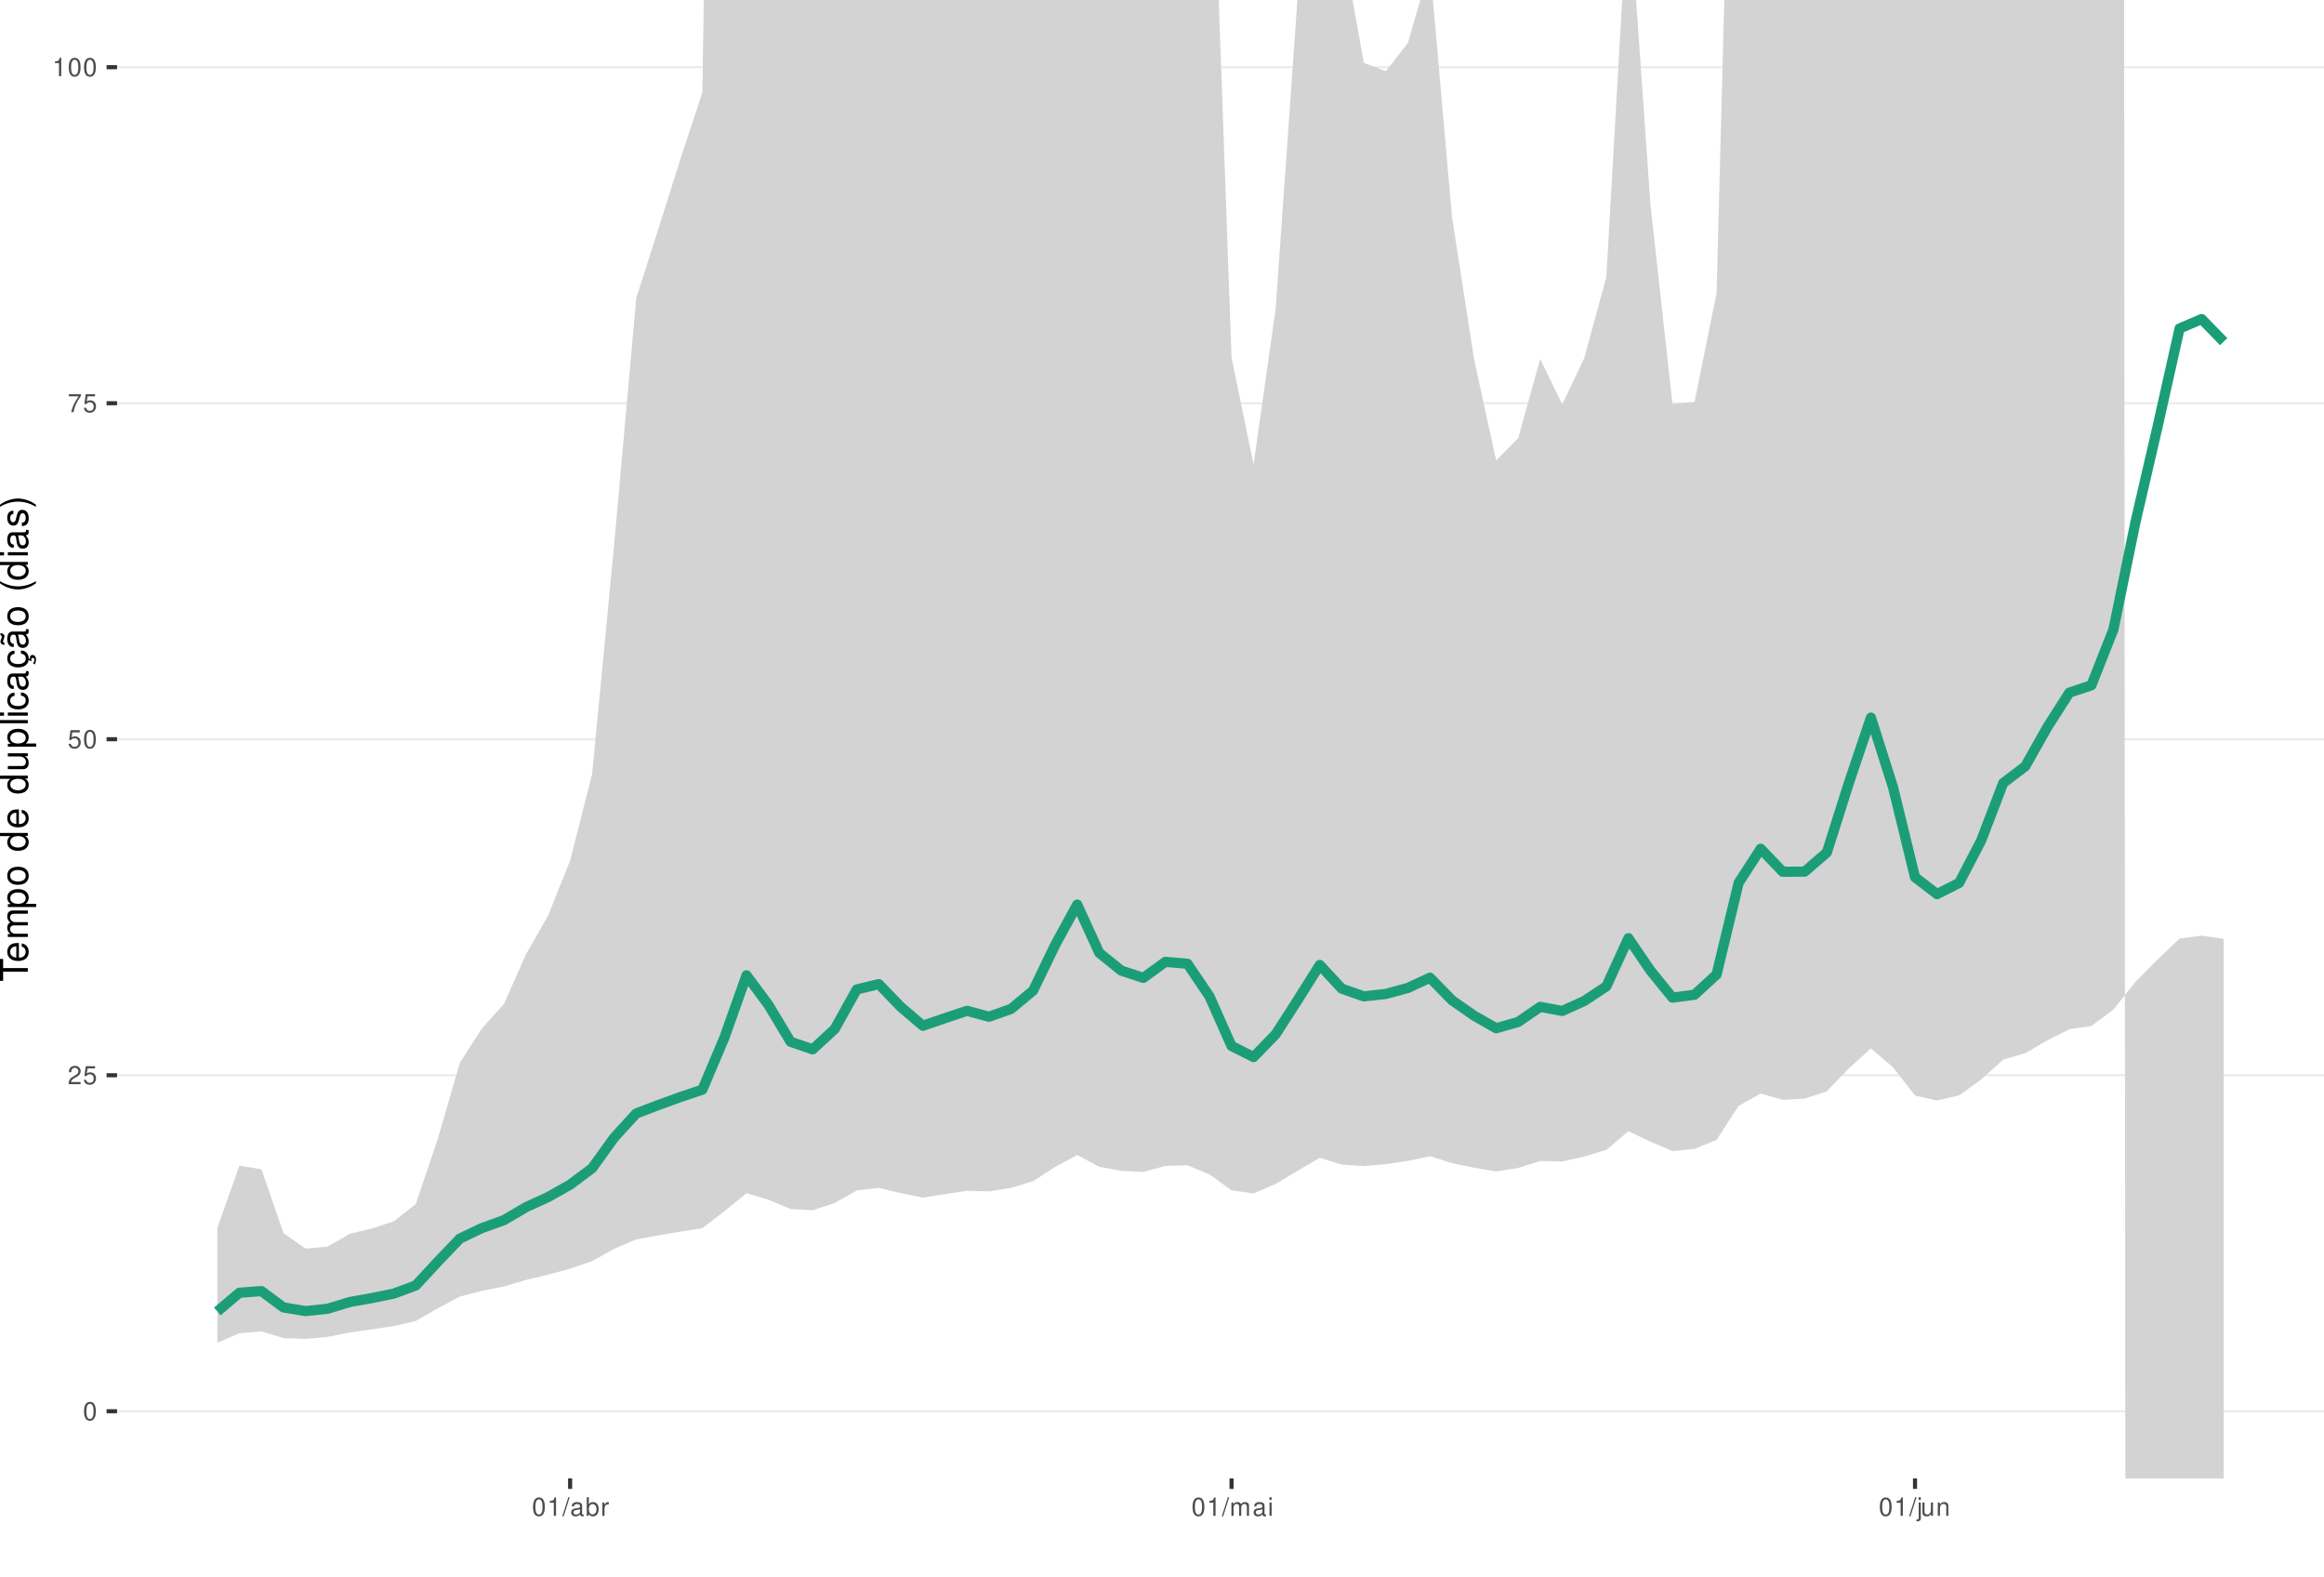
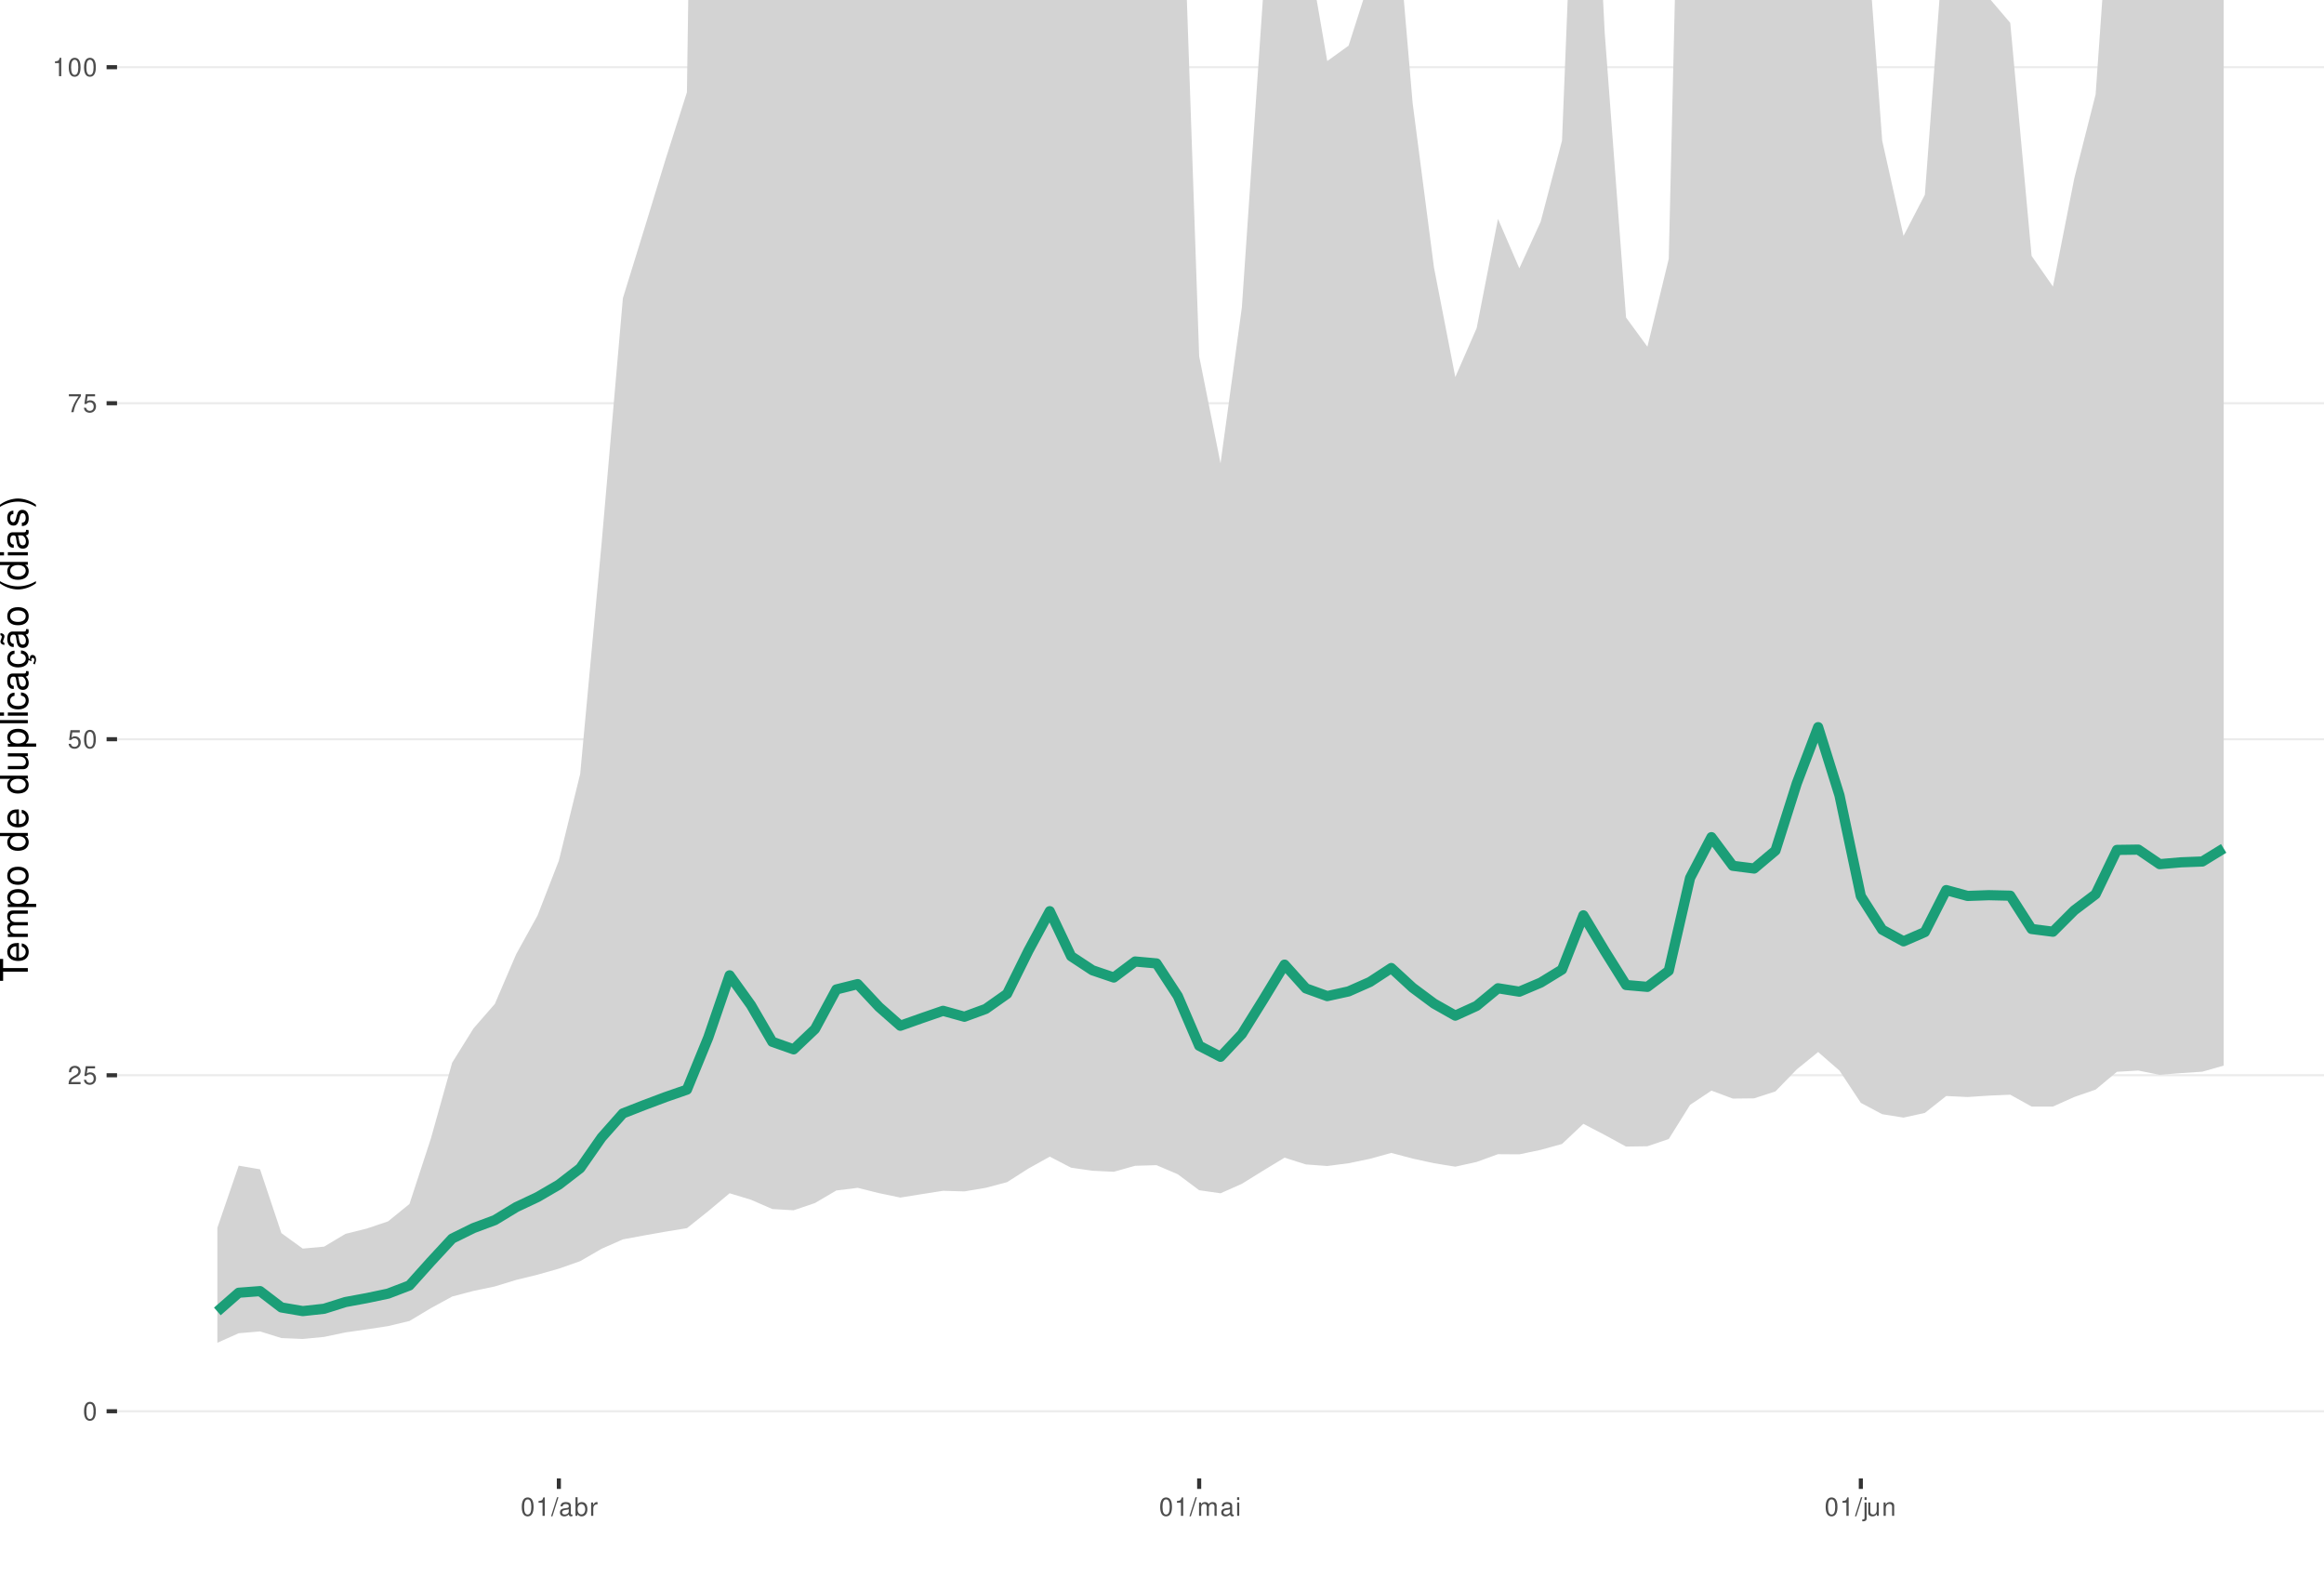
<svg xmlns="http://www.w3.org/2000/svg" xmlns:xlink="http://www.w3.org/1999/xlink" width="609pt" height="413pt" viewBox="0 0 609 413" version="1.1">
  <defs>
    <g>
      <symbol overflow="visible" id="glyph0-0">
        <path style="stroke:none;" d="" />
      </symbol>
      <symbol overflow="visible" id="glyph0-1">
        <path style="stroke:none;" d="M 1.828 -4.812 C 1.391 -4.812 0.984 -4.609 0.75 -4.281 C 0.438 -3.859 0.281 -3.219 0.281 -2.328 C 0.281 -0.703 0.812 0.156 1.828 0.156 C 2.828 0.156 3.375 -0.703 3.375 -2.297 C 3.375 -3.219 3.234 -3.844 2.922 -4.281 C 2.672 -4.625 2.281 -4.812 1.828 -4.812 Z M 1.828 -4.297 C 2.469 -4.297 2.781 -3.641 2.781 -2.344 C 2.781 -0.969 2.469 -0.328 1.812 -0.328 C 1.203 -0.328 0.891 -1 0.891 -2.328 C 0.891 -3.641 1.203 -4.297 1.828 -4.297 Z M 1.828 -4.297 " />
      </symbol>
      <symbol overflow="visible" id="glyph0-2">
        <path style="stroke:none;" d="M 3.375 -0.578 L 0.891 -0.578 C 0.938 -0.984 1.156 -1.234 1.734 -1.578 L 2.406 -1.953 C 3.062 -2.328 3.406 -2.812 3.406 -3.406 C 3.406 -3.812 3.234 -4.188 2.969 -4.438 C 2.688 -4.688 2.344 -4.812 1.891 -4.812 C 1.297 -4.812 0.844 -4.594 0.578 -4.188 C 0.422 -3.938 0.344 -3.641 0.328 -3.141 L 0.922 -3.141 C 0.938 -3.469 0.984 -3.672 1.062 -3.828 C 1.219 -4.125 1.516 -4.297 1.875 -4.297 C 2.406 -4.297 2.797 -3.906 2.797 -3.391 C 2.797 -3.016 2.578 -2.672 2.156 -2.438 L 1.547 -2.078 C 0.562 -1.516 0.281 -1.062 0.219 0 L 3.375 0 Z M 3.375 -0.578 " />
      </symbol>
      <symbol overflow="visible" id="glyph0-3">
        <path style="stroke:none;" d="M 3.172 -4.719 L 0.734 -4.719 L 0.375 -2.156 L 0.922 -2.156 C 1.188 -2.469 1.422 -2.594 1.797 -2.594 C 2.422 -2.594 2.812 -2.156 2.812 -1.453 C 2.812 -0.781 2.422 -0.359 1.781 -0.359 C 1.266 -0.359 0.953 -0.625 0.812 -1.156 L 0.234 -1.156 C 0.312 -0.766 0.375 -0.578 0.516 -0.406 C 0.781 -0.047 1.266 0.156 1.797 0.156 C 2.75 0.156 3.422 -0.547 3.422 -1.531 C 3.422 -2.469 2.797 -3.109 1.891 -3.109 C 1.562 -3.109 1.297 -3.016 1.016 -2.828 L 1.203 -4.141 L 3.172 -4.141 Z M 3.172 -4.719 " />
      </symbol>
      <symbol overflow="visible" id="glyph0-4">
        <path style="stroke:none;" d="M 3.469 -4.719 L 0.312 -4.719 L 0.312 -4.141 L 2.859 -4.141 C 1.734 -2.531 1.266 -1.547 0.922 0 L 1.547 0 C 1.797 -1.516 2.391 -2.812 3.469 -4.234 Z M 3.469 -4.719 " />
      </symbol>
      <symbol overflow="visible" id="glyph0-5">
        <path style="stroke:none;" d="M 1.719 -3.422 L 1.719 0 L 2.312 0 L 2.312 -4.812 L 1.922 -4.812 C 1.719 -4.078 1.578 -3.969 0.672 -3.859 L 0.672 -3.422 Z M 1.719 -3.422 " />
      </symbol>
      <symbol overflow="visible" id="glyph0-6">
        <path style="stroke:none;" d="M 1.531 -4.859 L -0.047 0.141 L 0.312 0.141 L 1.891 -4.859 Z M 1.531 -4.859 " />
      </symbol>
      <symbol overflow="visible" id="glyph0-7">
        <path style="stroke:none;" d="M 3.562 -0.328 C 3.5 -0.312 3.469 -0.312 3.438 -0.312 C 3.25 -0.312 3.141 -0.406 3.141 -0.578 L 3.141 -2.641 C 3.141 -3.25 2.688 -3.594 1.828 -3.594 C 1.312 -3.594 0.906 -3.438 0.672 -3.188 C 0.516 -3 0.453 -2.797 0.438 -2.453 L 0.984 -2.453 C 1.031 -2.875 1.297 -3.078 1.812 -3.078 C 2.312 -3.078 2.594 -2.891 2.594 -2.562 L 2.594 -2.406 C 2.578 -2.172 2.469 -2.078 2.016 -2.031 C 1.219 -1.922 1.109 -1.891 0.891 -1.812 C 0.484 -1.641 0.281 -1.328 0.281 -0.875 C 0.281 -0.25 0.719 0.156 1.422 0.156 C 1.859 0.156 2.219 0 2.609 -0.359 C 2.656 0 2.828 0.156 3.188 0.156 C 3.297 0.156 3.375 0.141 3.562 0.094 Z M 2.594 -1.094 C 2.594 -0.906 2.531 -0.797 2.375 -0.641 C 2.141 -0.438 1.875 -0.328 1.547 -0.328 C 1.109 -0.328 0.859 -0.547 0.859 -0.891 C 0.859 -1.266 1.094 -1.438 1.703 -1.531 C 2.297 -1.609 2.406 -1.641 2.594 -1.719 Z M 2.594 -1.094 " />
      </symbol>
      <symbol overflow="visible" id="glyph0-8">
        <path style="stroke:none;" d="M 0.359 -4.859 L 0.359 0 L 0.859 0 L 0.859 -0.453 C 1.125 -0.047 1.484 0.156 1.969 0.156 C 2.875 0.156 3.484 -0.594 3.484 -1.75 C 3.484 -2.891 2.922 -3.594 1.984 -3.594 C 1.516 -3.594 1.172 -3.406 0.906 -3.016 L 0.906 -4.859 Z M 1.891 -3.062 C 2.5 -3.062 2.906 -2.531 2.906 -1.703 C 2.906 -0.906 2.484 -0.359 1.891 -0.359 C 1.297 -0.359 0.906 -0.906 0.906 -1.719 C 0.906 -2.531 1.297 -3.062 1.891 -3.062 Z M 1.891 -3.062 " />
      </symbol>
      <symbol overflow="visible" id="glyph0-9">
        <path style="stroke:none;" d="M 0.453 -3.484 L 0.453 0 L 1.016 0 L 1.016 -1.812 C 1.031 -2.656 1.375 -3.016 2.141 -3 L 2.141 -3.562 C 2.047 -3.578 1.984 -3.594 1.922 -3.594 C 1.562 -3.594 1.297 -3.375 0.969 -2.859 L 0.969 -3.484 Z M 0.453 -3.484 " />
      </symbol>
      <symbol overflow="visible" id="glyph0-10">
        <path style="stroke:none;" d="M 0.469 -3.484 L 0.469 0 L 1.031 0 L 1.031 -2.188 C 1.031 -2.703 1.391 -3.109 1.844 -3.109 C 2.25 -3.109 2.484 -2.844 2.484 -2.406 L 2.484 0 L 3.047 0 L 3.047 -2.188 C 3.047 -2.703 3.422 -3.109 3.875 -3.109 C 4.266 -3.109 4.516 -2.844 4.516 -2.406 L 4.516 0 L 5.078 0 L 5.078 -2.609 C 5.078 -3.234 4.719 -3.594 4.062 -3.594 C 3.594 -3.594 3.312 -3.453 2.984 -3.062 C 2.781 -3.422 2.5 -3.594 2.047 -3.594 C 1.578 -3.594 1.266 -3.422 0.984 -3 L 0.984 -3.484 Z M 0.469 -3.484 " />
      </symbol>
      <symbol overflow="visible" id="glyph0-11">
        <path style="stroke:none;" d="M 1 -3.484 L 0.453 -3.484 L 0.453 0 L 1 0 Z M 1 -4.859 L 0.438 -4.859 L 0.438 -4.156 L 1 -4.156 Z M 1 -4.859 " />
      </symbol>
      <symbol overflow="visible" id="glyph0-12">
        <path style="stroke:none;" d="M 0.469 -3.484 L 0.469 0.5 C 0.469 0.859 0.359 0.969 0.016 0.969 C -0.031 0.969 -0.047 0.969 -0.125 0.953 L -0.125 1.438 C -0.047 1.438 -0.016 1.453 0.062 1.453 C 0.688 1.453 1.016 1.203 1.016 0.719 L 1.016 -3.484 Z M 1.016 -4.859 L 0.469 -4.859 L 0.469 -4.156 L 1.016 -4.156 Z M 1.016 -4.859 " />
      </symbol>
      <symbol overflow="visible" id="glyph0-13">
        <path style="stroke:none;" d="M 3.203 0 L 3.203 -3.484 L 2.656 -3.484 L 2.656 -1.516 C 2.656 -0.797 2.281 -0.328 1.703 -0.328 C 1.266 -0.328 0.984 -0.594 0.984 -1.016 L 0.984 -3.484 L 0.438 -3.484 L 0.438 -0.797 C 0.438 -0.219 0.859 0.156 1.547 0.156 C 2.062 0.156 2.391 -0.031 2.703 -0.484 L 2.703 0 Z M 3.203 0 " />
      </symbol>
      <symbol overflow="visible" id="glyph0-14">
        <path style="stroke:none;" d="M 0.469 -3.484 L 0.469 0 L 1.031 0 L 1.031 -1.922 C 1.031 -2.641 1.391 -3.109 1.969 -3.109 C 2.406 -3.109 2.688 -2.828 2.688 -2.422 L 2.688 0 L 3.234 0 L 3.234 -2.641 C 3.234 -3.219 2.812 -3.594 2.141 -3.594 C 1.625 -3.594 1.281 -3.391 0.984 -2.906 L 0.984 -3.484 Z M 0.469 -3.484 " />
      </symbol>
      <symbol overflow="visible" id="glyph1-0">
        <path style="stroke:none;" d="" />
      </symbol>
      <symbol overflow="visible" id="glyph1-1">
        <path style="stroke:none;" d="M -6.469 -3.547 L -6.469 -5.938 L -7.297 -5.938 L -7.297 -0.203 L -6.469 -0.203 L -6.469 -2.609 L 0 -2.609 L 0 -3.547 Z M -6.469 -3.547 " />
      </symbol>
      <symbol overflow="visible" id="glyph1-2">
        <path style="stroke:none;" d="M -2.344 -5.125 C -3.141 -5.125 -3.625 -5.062 -4.016 -4.922 C -4.875 -4.578 -5.391 -3.781 -5.391 -2.797 C -5.391 -1.344 -4.281 -0.406 -2.547 -0.406 C -0.812 -0.406 0.234 -1.297 0.234 -2.781 C 0.234 -3.984 -0.453 -4.812 -1.594 -5.016 L -1.594 -4.188 C -0.906 -3.953 -0.547 -3.484 -0.547 -2.812 C -0.547 -2.281 -0.781 -1.828 -1.219 -1.547 C -1.516 -1.344 -1.812 -1.281 -2.344 -1.266 Z M -3.016 -1.297 C -3.984 -1.359 -4.625 -1.953 -4.625 -2.797 C -4.625 -3.641 -3.953 -4.234 -3.016 -4.234 Z M -3.016 -1.297 " />
      </symbol>
      <symbol overflow="visible" id="glyph1-3">
        <path style="stroke:none;" d="M -5.234 -0.703 L 0 -0.703 L 0 -1.547 L -3.297 -1.547 C -4.047 -1.547 -4.656 -2.094 -4.656 -2.766 C -4.656 -3.391 -4.281 -3.734 -3.609 -3.734 L 0 -3.734 L 0 -4.578 L -3.297 -4.578 C -4.047 -4.578 -4.656 -5.125 -4.656 -5.812 C -4.656 -6.422 -4.266 -6.781 -3.609 -6.781 L 0 -6.781 L 0 -7.625 L -3.938 -7.625 C -4.875 -7.625 -5.391 -7.078 -5.391 -6.094 C -5.391 -5.406 -5.188 -4.984 -4.594 -4.484 C -5.156 -4.188 -5.391 -3.766 -5.391 -3.078 C -5.391 -2.375 -5.125 -1.906 -4.5 -1.469 L -5.234 -1.469 Z M -5.234 -0.703 " />
      </symbol>
      <symbol overflow="visible" id="glyph1-4">
        <path style="stroke:none;" d="M 2.188 -0.547 L 2.188 -1.375 L -0.547 -1.375 C -0.016 -1.812 0.234 -2.312 0.234 -2.984 C 0.234 -4.344 -0.859 -5.234 -2.531 -5.234 C -4.297 -5.234 -5.391 -4.375 -5.391 -2.984 C -5.391 -2.266 -5.062 -1.703 -4.453 -1.312 L -5.234 -1.312 L -5.234 -0.547 Z M -4.609 -2.844 C -4.609 -3.766 -3.797 -4.359 -2.547 -4.359 C -1.359 -4.359 -0.547 -3.75 -0.547 -2.844 C -0.547 -1.953 -1.344 -1.375 -2.578 -1.375 C -3.812 -1.375 -4.609 -1.953 -4.609 -2.844 Z M -4.609 -2.844 " />
      </symbol>
      <symbol overflow="visible" id="glyph1-5">
        <path style="stroke:none;" d="M -5.391 -2.719 C -5.391 -1.234 -4.344 -0.359 -2.578 -0.359 C -0.812 -0.359 0.234 -1.234 0.234 -2.734 C 0.234 -4.203 -0.812 -5.094 -2.547 -5.094 C -4.359 -5.094 -5.391 -4.234 -5.391 -2.719 Z M -4.625 -2.734 C -4.625 -3.672 -3.844 -4.234 -2.547 -4.234 C -1.312 -4.234 -0.547 -3.656 -0.547 -2.734 C -0.547 -1.797 -1.312 -1.234 -2.578 -1.234 C -3.844 -1.234 -4.625 -1.797 -4.625 -2.734 Z M -4.625 -2.734 " />
      </symbol>
      <symbol overflow="visible" id="glyph1-6">
        <path style="stroke:none;" d="" />
      </symbol>
      <symbol overflow="visible" id="glyph1-7">
        <path style="stroke:none;" d="M -7.297 -4.953 L -7.297 -4.125 L -4.578 -4.125 C -5.109 -3.766 -5.391 -3.203 -5.391 -2.516 C -5.391 -1.156 -4.297 -0.266 -2.625 -0.266 C -0.859 -0.266 0.234 -1.125 0.234 -2.547 C 0.234 -3.266 -0.047 -3.766 -0.688 -4.203 L 0 -4.203 L 0 -4.953 Z M -4.609 -2.656 C -4.609 -3.547 -3.812 -4.125 -2.562 -4.125 C -1.344 -4.125 -0.547 -3.547 -0.547 -2.656 C -0.547 -1.734 -1.359 -1.125 -2.578 -1.125 C -3.797 -1.125 -4.609 -1.734 -4.609 -2.656 Z M -4.609 -2.656 " />
      </symbol>
      <symbol overflow="visible" id="glyph1-8">
        <path style="stroke:none;" d="M 0 -4.812 L -5.234 -4.812 L -5.234 -3.984 L -2.266 -3.984 C -1.203 -3.984 -0.5 -3.438 -0.5 -2.562 C -0.5 -1.906 -0.906 -1.484 -1.531 -1.484 L -5.234 -1.484 L -5.234 -0.656 L -1.203 -0.656 C -0.328 -0.656 0.234 -1.297 0.234 -2.312 C 0.234 -3.094 -0.047 -3.578 -0.734 -4.062 L 0 -4.062 Z M 0 -4.812 " />
      </symbol>
      <symbol overflow="visible" id="glyph1-9">
        <path style="stroke:none;" d="M -7.297 -1.516 L -7.297 -0.688 L 0 -0.688 L 0 -1.516 Z M -7.297 -1.516 " />
      </symbol>
      <symbol overflow="visible" id="glyph1-10">
        <path style="stroke:none;" d="M -5.234 -1.5 L -5.234 -0.672 L 0 -0.672 L 0 -1.5 Z M -7.297 -1.5 L -7.297 -0.656 L -6.234 -0.656 L -6.234 -1.5 Z M -7.297 -1.5 " />
      </symbol>
      <symbol overflow="visible" id="glyph1-11">
        <path style="stroke:none;" d="M -3.484 -4.703 C -3.984 -4.672 -4.312 -4.562 -4.609 -4.359 C -5.094 -4 -5.391 -3.375 -5.391 -2.641 C -5.391 -1.219 -4.266 -0.312 -2.531 -0.312 C -0.844 -0.312 0.234 -1.203 0.234 -2.625 C 0.234 -3.875 -0.516 -4.672 -1.797 -4.766 L -1.797 -3.938 C -0.953 -3.797 -0.547 -3.359 -0.547 -2.656 C -0.547 -1.734 -1.297 -1.188 -2.531 -1.188 C -3.844 -1.188 -4.625 -1.719 -4.625 -2.625 C -4.625 -3.328 -4.203 -3.766 -3.484 -3.875 Z M -3.484 -4.703 " />
      </symbol>
      <symbol overflow="visible" id="glyph1-12">
        <path style="stroke:none;" d="M -0.484 -5.344 C -0.469 -5.266 -0.469 -5.219 -0.469 -5.172 C -0.469 -4.875 -0.625 -4.719 -0.875 -4.719 L -3.953 -4.719 C -4.891 -4.719 -5.391 -4.047 -5.391 -2.75 C -5.391 -1.984 -5.172 -1.375 -4.781 -1.016 C -4.516 -0.766 -4.203 -0.672 -3.688 -0.656 L -3.688 -1.484 C -4.328 -1.562 -4.625 -1.938 -4.625 -2.719 C -4.625 -3.484 -4.344 -3.891 -3.844 -3.891 L -3.625 -3.891 C -3.266 -3.875 -3.125 -3.703 -3.047 -3.016 C -2.891 -1.844 -2.844 -1.656 -2.719 -1.344 C -2.453 -0.734 -2 -0.422 -1.312 -0.422 C -0.375 -0.422 0.234 -1.078 0.234 -2.141 C 0.234 -2.797 0 -3.328 -0.547 -3.922 C 0 -3.984 0.234 -4.234 0.234 -4.781 C 0.234 -4.953 0.203 -5.062 0.141 -5.344 Z M -1.656 -3.891 C -1.375 -3.891 -1.203 -3.812 -0.969 -3.562 C -0.656 -3.219 -0.5 -2.812 -0.5 -2.312 C -0.5 -1.672 -0.812 -1.297 -1.344 -1.297 C -1.891 -1.297 -2.172 -1.656 -2.297 -2.547 C -2.422 -3.438 -2.453 -3.609 -2.594 -3.891 Z M -1.656 -3.891 " />
      </symbol>
      <symbol overflow="visible" id="glyph1-13">
        <path style="stroke:none;" d="M 0.234 -2.641 C 0.234 -3.875 -0.547 -4.703 -1.797 -4.766 L -1.797 -3.938 C -0.953 -3.797 -0.531 -3.359 -0.531 -2.656 C -0.531 -1.734 -1.281 -1.188 -2.516 -1.188 C -3.844 -1.188 -4.625 -1.719 -4.625 -2.625 C -4.625 -3.328 -4.203 -3.766 -3.484 -3.875 L -3.484 -4.703 C -3.984 -4.672 -4.312 -4.562 -4.609 -4.359 C -5.094 -4 -5.391 -3.375 -5.391 -2.641 C -5.391 -1.219 -4.266 -0.312 -2.531 -0.312 C -1.469 -0.312 -0.625 -0.672 -0.156 -1.312 C 0.047 -1.594 0.125 -1.812 0.203 -2.25 L 0.922 -1.938 L 0.984 -2.062 C 0.938 -2.188 0.906 -2.25 0.906 -2.375 C 0.906 -2.656 1.047 -2.828 1.281 -2.828 C 1.547 -2.828 1.734 -2.594 1.734 -2.297 C 1.734 -2.031 1.672 -1.844 1.438 -1.406 L 1.406 -1.312 L 1.812 -1.094 C 2.078 -1.75 2.141 -1.953 2.141 -2.344 C 2.141 -3.109 1.781 -3.578 1.203 -3.578 C 0.781 -3.578 0.547 -3.297 0.547 -2.797 C 0.547 -2.703 0.547 -2.641 0.562 -2.516 Z M 0.234 -2.641 " />
      </symbol>
      <symbol overflow="visible" id="glyph1-14">
        <path style="stroke:none;" d="M -0.484 -5.344 C -0.469 -5.266 -0.469 -5.219 -0.469 -5.172 C -0.469 -4.875 -0.625 -4.719 -0.875 -4.719 L -3.953 -4.719 C -4.891 -4.719 -5.391 -4.047 -5.391 -2.75 C -5.391 -1.984 -5.172 -1.375 -4.781 -1.016 C -4.516 -0.766 -4.203 -0.672 -3.688 -0.656 L -3.688 -1.484 C -4.328 -1.562 -4.625 -1.938 -4.625 -2.719 C -4.625 -3.484 -4.344 -3.891 -3.844 -3.891 L -3.625 -3.891 C -3.266 -3.875 -3.125 -3.703 -3.047 -3.016 C -2.891 -1.844 -2.844 -1.656 -2.719 -1.344 C -2.453 -0.734 -2 -0.422 -1.312 -0.422 C -0.375 -0.422 0.234 -1.078 0.234 -2.141 C 0.234 -2.797 0 -3.328 -0.547 -3.922 C 0 -3.984 0.234 -4.234 0.234 -4.781 C 0.234 -4.953 0.203 -5.062 0.141 -5.344 Z M -1.656 -3.891 C -1.375 -3.891 -1.203 -3.812 -0.969 -3.562 C -0.656 -3.219 -0.5 -2.812 -0.5 -2.312 C -0.5 -1.672 -0.812 -1.297 -1.344 -1.297 C -1.891 -1.297 -2.172 -1.656 -2.297 -2.547 C -2.422 -3.438 -2.453 -3.609 -2.594 -3.891 Z M -7.172 -3.75 C -6.922 -3.672 -6.812 -3.547 -6.812 -3.375 C -6.812 -3.25 -6.875 -2.984 -6.984 -2.734 C -7.156 -2.312 -7.172 -2.25 -7.172 -2.047 C -7.172 -1.594 -6.797 -1.297 -6.141 -1.188 L -6.141 -1.766 C -6.375 -1.812 -6.5 -1.938 -6.5 -2.094 C -6.5 -2.203 -6.469 -2.344 -6.375 -2.578 C -6.156 -3.156 -6.125 -3.234 -6.125 -3.438 C -6.125 -3.922 -6.484 -4.219 -7.172 -4.312 Z M -7.172 -3.75 " />
      </symbol>
      <symbol overflow="visible" id="glyph1-15">
        <path style="stroke:none;" d="M -7.297 -2.359 C -5.984 -1.359 -4.156 -0.734 -2.594 -0.734 C -1.016 -0.734 0.812 -1.359 2.125 -2.359 L 2.125 -2.906 C 0.688 -2.031 -0.984 -1.547 -2.594 -1.547 C -4.188 -1.547 -5.875 -2.031 -7.297 -2.906 Z M -7.297 -2.359 " />
      </symbol>
      <symbol overflow="visible" id="glyph1-16">
        <path style="stroke:none;" d="M -3.781 -4.375 C -4.812 -4.375 -5.391 -3.688 -5.391 -2.484 C -5.391 -1.266 -4.766 -0.469 -3.797 -0.469 C -2.969 -0.469 -2.578 -0.891 -2.281 -2.125 L -2.094 -2.906 C -1.953 -3.484 -1.734 -3.719 -1.375 -3.719 C -0.875 -3.719 -0.547 -3.234 -0.547 -2.5 C -0.547 -2.047 -0.672 -1.672 -0.891 -1.453 C -1.047 -1.328 -1.188 -1.266 -1.562 -1.219 L -1.562 -0.344 C -0.344 -0.375 0.234 -1.062 0.234 -2.438 C 0.234 -3.75 -0.422 -4.594 -1.438 -4.594 C -2.203 -4.594 -2.641 -4.156 -2.891 -3.109 L -3.078 -2.312 C -3.234 -1.625 -3.453 -1.344 -3.828 -1.344 C -4.312 -1.344 -4.625 -1.766 -4.625 -2.453 C -4.625 -3.125 -4.328 -3.484 -3.781 -3.5 Z M -3.781 -4.375 " />
      </symbol>
      <symbol overflow="visible" id="glyph1-17">
        <path style="stroke:none;" d="M 2.125 -0.938 C 0.812 -1.938 -1.016 -2.562 -2.578 -2.562 C -4.156 -2.562 -5.984 -1.938 -7.297 -0.938 L -7.297 -0.375 C -5.859 -1.266 -4.188 -1.75 -2.578 -1.75 C -0.984 -1.75 0.703 -1.266 2.125 -0.375 Z M 2.125 -0.938 " />
      </symbol>
    </g>
    <clipPath id="clip1">
      <path d="M 30.672 0 L 609 0 L 609 387.328 L 30.672 387.328 Z M 30.672 0 " />
    </clipPath>
    <clipPath id="clip2">
      <path d="M 30.672 369 L 609 369 L 609 370 L 30.672 370 Z M 30.672 369 " />
    </clipPath>
    <clipPath id="clip3">
      <path d="M 30.672 281 L 609 281 L 609 282 L 30.672 282 Z M 30.672 281 " />
    </clipPath>
    <clipPath id="clip4">
      <path d="M 30.672 193 L 609 193 L 609 194 L 30.672 194 Z M 30.672 193 " />
    </clipPath>
    <clipPath id="clip5">
      <path d="M 30.672 105 L 609 105 L 609 106 L 30.672 106 Z M 30.672 105 " />
    </clipPath>
    <clipPath id="clip6">
      <path d="M 30.672 17 L 609 17 L 609 18 L 30.672 18 Z M 30.672 17 " />
-     </clipPath>
-     <clipPath id="clip7">
-       <path d="M 56 0 L 583 0 L 583 387.328 L 56 387.328 Z M 56 0 " />
    </clipPath>
  </defs>
  <g id="surface36">
    <rect x="0" y="0" width="609" height="413" style="fill:rgb(100%,100%,100%);fill-opacity:1;stroke:none;" />
    <rect x="0" y="0" width="609" height="413" style="fill:rgb(100%,100%,100%);fill-opacity:1;stroke:none;" />
    <path style="fill:none;stroke-width:1.067;stroke-linecap:round;stroke-linejoin:round;stroke:rgb(100%,100%,100%);stroke-opacity:1;stroke-miterlimit:10;" d="M 0 413 L 609 413 L 609 0 L 0 0 Z M 0 413 " />
    <g clip-path="url(#clip1)" clip-rule="nonzero">
      <path style=" stroke:none;fill-rule:nonzero;fill:rgb(100%,100%,100%);fill-opacity:1;" d="M 30.672 387.328 L 609 387.328 L 609 0 L 30.672 0 Z M 30.672 387.328 " />
    </g>
    <g clip-path="url(#clip2)" clip-rule="nonzero">
      <path style="fill:none;stroke-width:0.533;stroke-linecap:butt;stroke-linejoin:round;stroke:rgb(92.157%,92.157%,92.157%);stroke-opacity:1;stroke-miterlimit:10;" d="M 30.672 369.723 L 609 369.723 " />
    </g>
    <g clip-path="url(#clip3)" clip-rule="nonzero">
      <path style="fill:none;stroke-width:0.533;stroke-linecap:butt;stroke-linejoin:round;stroke:rgb(92.157%,92.157%,92.157%);stroke-opacity:1;stroke-miterlimit:10;" d="M 30.672 281.695 L 609 281.695 " />
    </g>
    <g clip-path="url(#clip4)" clip-rule="nonzero">
      <path style="fill:none;stroke-width:0.533;stroke-linecap:butt;stroke-linejoin:round;stroke:rgb(92.157%,92.157%,92.157%);stroke-opacity:1;stroke-miterlimit:10;" d="M 30.672 193.664 L 609 193.664 " />
    </g>
    <g clip-path="url(#clip5)" clip-rule="nonzero">
      <path style="fill:none;stroke-width:0.533;stroke-linecap:butt;stroke-linejoin:round;stroke:rgb(92.157%,92.157%,92.157%);stroke-opacity:1;stroke-miterlimit:10;" d="M 30.672 105.637 L 609 105.637 " />
    </g>
    <g clip-path="url(#clip6)" clip-rule="nonzero">
      <path style="fill:none;stroke-width:0.533;stroke-linecap:butt;stroke-linejoin:round;stroke:rgb(92.157%,92.157%,92.157%);stroke-opacity:1;stroke-miterlimit:10;" d="M 30.672 17.605 L 609 17.605 " />
    </g>
-     <g clip-path="url(#clip7)" clip-rule="nonzero">
-       <path style=" stroke:none;fill-rule:nonzero;fill:rgb(82.745%,82.745%,82.745%);fill-opacity:1;" d="M 56.957 321.676 L 62.738 305.379 L 68.516 306.34 L 74.293 323.055 L 80.07 327.109 L 85.848 326.594 L 91.625 323.254 L 97.402 321.859 L 103.18 319.969 L 108.957 315.426 L 114.734 298.34 L 120.512 278.41 L 126.289 269.426 L 132.066 263.008 L 137.844 249.984 L 143.621 239.859 L 149.398 225.465 L 155.176 202.727 L 160.953 142.465 L 166.73 78.105 L 172.508 60.016 L 178.285 41.727 L 184.062 24.184 L 184.422 0 L 319.367 0 L 322.723 93.73 L 328.5 121.707 L 334.281 80.891 L 339.988 0 L 354.438 0 L 357.391 16.473 L 363.168 18.664 L 368.945 11.223 L 372.184 0 L 375.496 0 L 380.5 56.859 L 386.277 94.082 L 392.055 120.625 L 397.832 114.785 L 403.609 94.051 L 409.387 105.957 L 415.164 93.77 L 420.941 72.566 L 425.082 0 L 428.734 0 L 432.496 53.574 L 438.273 105.836 L 444.051 105.297 L 449.828 76.762 L 451.848 0 L 556.621 0 L 556.957 413 L 582.711 413 L 582.711 245.965 L 576.934 245.121 L 571.156 245.895 L 565.379 251.375 L 559.602 257.207 L 553.824 264.492 L 548.047 268.781 L 542.27 269.629 L 536.492 272.547 L 530.715 275.938 L 524.938 277.598 L 519.16 282.805 L 513.383 286.961 L 507.605 288.301 L 501.828 287.004 L 496.051 279.602 L 490.273 274.68 L 484.496 279.895 L 478.719 285.891 L 472.941 287.828 L 467.164 288.137 L 461.383 286.484 L 455.605 289.703 L 449.828 298.633 L 444.051 300.984 L 438.273 301.559 L 432.496 299.109 L 426.719 296.355 L 420.941 301.246 L 415.164 302.988 L 409.387 304.281 L 403.609 304.156 L 397.832 305.992 L 392.055 306.902 L 386.277 305.914 L 380.5 304.711 L 374.723 302.91 L 368.945 304.133 L 363.168 304.984 L 357.391 305.504 L 351.613 305.094 L 345.836 303.324 L 340.059 306.711 L 334.281 310.172 L 328.5 312.656 L 322.723 311.852 L 316.945 307.676 L 311.168 305.285 L 305.391 305.453 L 299.613 307.023 L 293.836 306.75 L 288.059 305.676 L 282.281 302.582 L 276.504 305.723 L 270.727 309.449 L 264.949 311.188 L 259.172 312.125 L 253.395 311.965 L 247.617 312.844 L 241.84 313.746 L 236.062 312.582 L 230.285 311.191 L 224.508 311.883 L 218.73 315.172 L 212.953 317.07 L 207.176 316.746 L 201.398 314.309 L 195.621 312.613 L 189.84 317.293 L 184.062 321.758 L 178.285 322.668 L 172.508 323.66 L 166.73 324.695 L 160.953 327.164 L 155.176 330.395 L 149.398 332.363 L 143.621 333.949 L 137.844 335.316 L 132.066 337.027 L 126.289 338.195 L 120.512 339.672 L 114.734 342.723 L 108.957 346.074 L 103.18 347.414 L 97.402 348.27 L 91.625 349.07 L 85.848 350.246 L 80.07 350.785 L 74.293 350.547 L 68.516 348.809 L 62.738 349.285 L 56.957 351.781 Z M 56.957 321.676 " />
-     </g>
-     <path style="fill:none;stroke-width:2.667;stroke-linecap:butt;stroke-linejoin:round;stroke:rgb(10.588%,61.961%,46.667%);stroke-opacity:1;stroke-miterlimit:10;" d="M 56.957 343.574 L 62.738 338.676 L 68.516 338.25 L 74.293 342.527 L 80.07 343.484 L 85.848 342.875 L 91.625 341.113 L 97.402 340.082 L 103.18 338.906 L 108.957 336.762 L 114.734 330.527 L 120.512 324.488 L 126.289 321.734 L 132.066 319.652 L 137.844 316.254 L 143.621 313.613 L 149.398 310.359 L 155.176 306.043 L 160.953 298.016 L 166.73 291.695 L 172.508 289.508 L 178.285 287.406 L 184.062 285.465 L 189.84 271.812 L 195.621 255.52 L 201.398 263.316 L 207.176 272.934 L 212.953 274.91 L 218.73 269.594 L 224.508 259.219 L 230.285 257.82 L 236.062 263.805 L 241.84 268.727 L 247.617 266.746 L 253.395 264.816 L 259.172 266.367 L 264.949 264.316 L 270.727 259.52 L 276.504 247.562 L 282.281 236.988 L 288.059 249.625 L 293.836 254.289 L 299.613 256.184 L 305.391 251.992 L 311.168 252.484 L 316.945 261.035 L 322.723 274.031 L 328.5 276.926 L 334.281 270.965 L 340.059 261.996 L 345.836 252.793 L 351.613 259.012 L 357.391 261.031 L 363.168 260.395 L 368.945 258.82 L 374.723 256.137 L 380.5 262.059 L 386.277 266.086 L 392.055 269.379 L 397.832 267.742 L 403.609 263.777 L 409.387 264.848 L 415.164 262.238 L 420.941 258.41 L 426.719 245.797 L 432.496 254.27 L 438.273 261.371 L 444.051 260.602 L 449.828 255.301 L 455.605 231.285 L 461.383 222.363 L 467.164 228.395 L 472.941 228.344 L 478.719 223.336 L 484.496 205.117 L 490.273 188.004 L 496.051 206.188 L 501.828 229.824 L 507.605 234.242 L 513.383 231.312 L 519.16 220.215 L 524.938 205.145 L 530.715 200.754 L 536.492 190.52 L 542.27 181.457 L 548.047 179.527 L 553.824 164.895 L 559.602 136.754 L 565.379 111.82 L 571.156 86.047 L 576.934 83.59 L 582.711 89.512 " />
+     <path style=" stroke:none;fill-rule:nonzero;fill:rgb(82.745%,82.745%,82.745%);fill-opacity:1;" d="M 56.957 321.676 L 62.551 305.379 L 68.145 306.34 L 73.738 323.055 L 79.332 327.109 L 84.926 326.594 L 90.52 323.254 L 96.109 321.859 L 101.703 319.969 L 107.297 315.426 L 112.891 298.34 L 118.484 278.41 L 124.078 269.426 L 129.668 263.008 L 135.262 249.984 L 140.855 239.859 L 146.449 225.465 L 152.043 202.727 L 157.637 142.465 L 163.227 78.105 L 168.82 60.016 L 174.414 41.727 L 180.008 24.184 L 180.352 0 L 311.016 0 L 314.242 93.344 L 319.836 121.387 L 325.43 80.5 L 330.918 0 L 345.035 0 L 347.801 16 L 353.395 11.969 L 357.219 0 L 367.871 0 L 370.172 26.961 L 375.766 70.059 L 381.359 98.789 L 386.953 85.969 L 392.547 57.348 L 398.141 70.297 L 403.734 58.062 L 409.324 36.832 L 410.801 0 L 420.082 0 L 420.512 8.578 L 426.105 83.184 L 431.699 90.836 L 437.293 67.816 L 438.895 0 L 490.52 0 L 493.223 36.832 L 498.816 61.801 L 504.41 51.02 L 508.223 0 L 521.668 0 L 526.781 5.988 L 532.375 67.039 L 537.969 75.074 L 543.559 46.754 L 549.152 24.742 L 550.895 0 L 582.711 0 L 582.711 279.172 L 577.121 280.762 L 571.527 281.129 L 565.934 281.598 L 560.34 280.461 L 554.746 280.789 L 549.152 285.457 L 543.559 287.391 L 537.969 289.895 L 532.375 289.895 L 526.781 286.793 L 521.188 287.031 L 515.594 287.402 L 510 287.133 L 504.41 291.562 L 498.816 292.793 L 493.223 291.898 L 487.629 288.93 L 482.035 280.488 L 476.441 275.613 L 470.852 280.148 L 465.258 285.926 L 459.664 287.746 L 454.07 287.809 L 448.477 285.723 L 442.883 289.453 L 437.293 298.398 L 431.699 300.301 L 426.105 300.383 L 420.512 297.336 L 414.918 294.418 L 409.324 299.699 L 403.734 301.246 L 398.141 302.414 L 392.547 302.375 L 386.953 304.406 L 381.359 305.648 L 375.766 304.742 L 370.172 303.527 L 364.582 302.043 L 358.988 303.586 L 353.395 304.746 L 347.801 305.473 L 342.207 305.062 L 336.613 303.289 L 331.023 306.676 L 325.43 310.137 L 319.836 312.621 L 314.242 311.816 L 308.648 307.641 L 303.055 305.25 L 297.465 305.414 L 291.871 306.984 L 286.277 306.711 L 280.684 305.918 L 275.09 303.02 L 269.496 306.137 L 263.906 309.699 L 258.312 311.188 L 252.719 312.125 L 247.125 311.965 L 241.531 312.844 L 235.938 313.746 L 230.344 312.582 L 224.754 311.191 L 219.16 311.883 L 213.566 315.172 L 207.973 317.07 L 202.379 316.746 L 196.785 314.309 L 191.195 312.613 L 185.602 317.293 L 180.008 321.758 L 174.414 322.668 L 168.82 323.66 L 163.227 324.695 L 157.637 327.164 L 152.043 330.395 L 146.449 332.363 L 140.855 333.949 L 135.262 335.316 L 129.668 337.027 L 124.078 338.195 L 118.484 339.672 L 112.891 342.723 L 107.297 346.074 L 101.703 347.414 L 96.109 348.27 L 90.52 349.07 L 84.926 350.246 L 79.332 350.785 L 73.738 350.547 L 68.145 348.809 L 62.551 349.285 L 56.957 351.781 Z M 56.957 321.676 " />
+     <path style="fill:none;stroke-width:2.667;stroke-linecap:butt;stroke-linejoin:round;stroke:rgb(10.588%,61.961%,46.667%);stroke-opacity:1;stroke-miterlimit:10;" d="M 56.957 343.574 L 62.551 338.676 L 68.145 338.25 L 73.738 342.527 L 79.332 343.484 L 84.926 342.875 L 90.52 341.113 L 96.109 340.082 L 101.703 338.906 L 107.297 336.762 L 112.891 330.527 L 118.484 324.488 L 124.078 321.734 L 129.668 319.652 L 135.262 316.254 L 140.855 313.613 L 146.449 310.359 L 152.043 306.043 L 157.637 298.016 L 163.227 291.695 L 168.82 289.508 L 174.414 287.406 L 180.008 285.465 L 185.602 271.812 L 191.195 255.52 L 196.785 263.316 L 202.379 272.934 L 207.973 274.91 L 213.566 269.594 L 219.16 259.219 L 224.754 257.82 L 230.344 263.805 L 235.938 268.727 L 241.531 266.746 L 247.125 264.816 L 252.719 266.367 L 258.312 264.316 L 263.906 260.367 L 269.496 249.074 L 275.09 238.715 L 280.684 250.512 L 286.277 254.195 L 291.871 256.094 L 297.465 251.898 L 303.055 252.398 L 308.648 260.953 L 314.242 273.961 L 319.836 276.859 L 325.43 270.898 L 331.023 261.922 L 336.613 252.715 L 342.207 258.941 L 347.801 260.961 L 353.395 259.734 L 358.988 257.258 L 364.582 253.605 L 370.172 258.754 L 375.766 262.91 L 381.359 266.074 L 386.953 263.523 L 392.547 258.906 L 398.141 259.801 L 403.734 257.43 L 409.324 254.008 L 414.918 239.801 L 420.512 249.113 L 426.105 258.055 L 431.699 258.543 L 437.293 254.324 L 442.883 229.996 L 448.477 219.32 L 454.07 226.824 L 459.664 227.535 L 465.258 222.832 L 470.852 205.195 L 476.441 190.5 L 482.035 208.379 L 487.629 234.777 L 493.223 243.559 L 498.816 246.613 L 504.41 244.18 L 510 233.188 L 515.594 234.719 L 521.188 234.523 L 526.781 234.652 L 532.375 243.379 L 537.969 244.094 L 543.559 238.504 L 549.152 234.27 L 554.746 222.66 L 560.34 222.582 L 565.934 226.391 L 571.527 225.91 L 577.121 225.699 L 582.711 222.27 " />
    <g style="fill:rgb(30.196%,30.196%,30.196%);fill-opacity:1;">
      <use xlink:href="#glyph0-1" x="21.738" y="372.07" />
    </g>
    <g style="fill:rgb(30.196%,30.196%,30.196%);fill-opacity:1;">
      <use xlink:href="#glyph0-2" x="17.738" y="284.043" />
      <use xlink:href="#glyph0-3" x="21.738" y="284.043" />
    </g>
    <g style="fill:rgb(30.196%,30.196%,30.196%);fill-opacity:1;">
      <use xlink:href="#glyph0-3" x="17.738" y="196.012" />
      <use xlink:href="#glyph0-1" x="21.738" y="196.012" />
    </g>
    <g style="fill:rgb(30.196%,30.196%,30.196%);fill-opacity:1;">
      <use xlink:href="#glyph0-4" x="17.738" y="107.984" />
      <use xlink:href="#glyph0-3" x="21.738" y="107.984" />
    </g>
    <g style="fill:rgb(30.196%,30.196%,30.196%);fill-opacity:1;">
      <use xlink:href="#glyph0-5" x="13.738" y="19.953" />
      <use xlink:href="#glyph0-1" x="17.738" y="19.953" />
      <use xlink:href="#glyph0-1" x="21.738" y="19.953" />
    </g>
    <path style="fill:none;stroke-width:1.067;stroke-linecap:butt;stroke-linejoin:round;stroke:rgb(20%,20%,20%);stroke-opacity:1;stroke-miterlimit:10;" d="M 27.93 369.723 L 30.672 369.723 " />
    <path style="fill:none;stroke-width:1.067;stroke-linecap:butt;stroke-linejoin:round;stroke:rgb(20%,20%,20%);stroke-opacity:1;stroke-miterlimit:10;" d="M 27.93 281.695 L 30.672 281.695 " />
    <path style="fill:none;stroke-width:1.067;stroke-linecap:butt;stroke-linejoin:round;stroke:rgb(20%,20%,20%);stroke-opacity:1;stroke-miterlimit:10;" d="M 27.93 193.664 L 30.672 193.664 " />
    <path style="fill:none;stroke-width:1.067;stroke-linecap:butt;stroke-linejoin:round;stroke:rgb(20%,20%,20%);stroke-opacity:1;stroke-miterlimit:10;" d="M 27.93 105.637 L 30.672 105.637 " />
    <path style="fill:none;stroke-width:1.067;stroke-linecap:butt;stroke-linejoin:round;stroke:rgb(20%,20%,20%);stroke-opacity:1;stroke-miterlimit:10;" d="M 27.93 17.605 L 30.672 17.605 " />
-     <path style="fill:none;stroke-width:1.067;stroke-linecap:butt;stroke-linejoin:round;stroke:rgb(20%,20%,20%);stroke-opacity:1;stroke-miterlimit:10;" d="M 149.398 390.07 L 149.398 387.328 " />
-     <path style="fill:none;stroke-width:1.067;stroke-linecap:butt;stroke-linejoin:round;stroke:rgb(20%,20%,20%);stroke-opacity:1;stroke-miterlimit:10;" d="M 322.723 390.07 L 322.723 387.328 " />
-     <path style="fill:none;stroke-width:1.067;stroke-linecap:butt;stroke-linejoin:round;stroke:rgb(20%,20%,20%);stroke-opacity:1;stroke-miterlimit:10;" d="M 501.828 390.07 L 501.828 387.328 " />
-     <g style="fill:rgb(30.196%,30.196%,30.196%);fill-opacity:1;">
-       <use xlink:href="#glyph0-1" x="139.398" y="397.109" />
-       <use xlink:href="#glyph0-5" x="143.398" y="397.109" />
-       <use xlink:href="#glyph0-6" x="147.398" y="397.109" />
-       <use xlink:href="#glyph0-7" x="149.398" y="397.109" />
-       <use xlink:href="#glyph0-8" x="153.398" y="397.109" />
-       <use xlink:href="#glyph0-9" x="157.398" y="397.109" />
-     </g>
-     <g style="fill:rgb(30.196%,30.196%,30.196%);fill-opacity:1;">
-       <use xlink:href="#glyph0-1" x="312.223" y="397.109" />
-       <use xlink:href="#glyph0-5" x="316.223" y="397.109" />
-       <use xlink:href="#glyph0-6" x="320.223" y="397.109" />
-       <use xlink:href="#glyph0-10" x="322.223" y="397.109" />
-       <use xlink:href="#glyph0-7" x="328.223" y="397.109" />
-       <use xlink:href="#glyph0-11" x="332.223" y="397.109" />
-     </g>
-     <g style="fill:rgb(30.196%,30.196%,30.196%);fill-opacity:1;">
-       <use xlink:href="#glyph0-1" x="492.328" y="397.109" />
-       <use xlink:href="#glyph0-5" x="496.328" y="397.109" />
-       <use xlink:href="#glyph0-6" x="500.328" y="397.109" />
-       <use xlink:href="#glyph0-12" x="502.328" y="397.109" />
-       <use xlink:href="#glyph0-13" x="503.328" y="397.109" />
-       <use xlink:href="#glyph0-14" x="507.328" y="397.109" />
+     <path style="fill:none;stroke-width:1.067;stroke-linecap:butt;stroke-linejoin:round;stroke:rgb(20%,20%,20%);stroke-opacity:1;stroke-miterlimit:10;" d="M 146.449 390.07 L 146.449 387.328 " />
+     <path style="fill:none;stroke-width:1.067;stroke-linecap:butt;stroke-linejoin:round;stroke:rgb(20%,20%,20%);stroke-opacity:1;stroke-miterlimit:10;" d="M 314.242 390.07 L 314.242 387.328 " />
+     <path style="fill:none;stroke-width:1.067;stroke-linecap:butt;stroke-linejoin:round;stroke:rgb(20%,20%,20%);stroke-opacity:1;stroke-miterlimit:10;" d="M 487.629 390.07 L 487.629 387.328 " />
+     <g style="fill:rgb(30.196%,30.196%,30.196%);fill-opacity:1;">
+       <use xlink:href="#glyph0-1" x="136.449" y="397.109" />
+       <use xlink:href="#glyph0-5" x="140.449" y="397.109" />
+       <use xlink:href="#glyph0-6" x="144.449" y="397.109" />
+       <use xlink:href="#glyph0-7" x="146.449" y="397.109" />
+       <use xlink:href="#glyph0-8" x="150.449" y="397.109" />
+       <use xlink:href="#glyph0-9" x="154.449" y="397.109" />
+     </g>
+     <g style="fill:rgb(30.196%,30.196%,30.196%);fill-opacity:1;">
+       <use xlink:href="#glyph0-1" x="303.742" y="397.109" />
+       <use xlink:href="#glyph0-5" x="307.742" y="397.109" />
+       <use xlink:href="#glyph0-6" x="311.742" y="397.109" />
+       <use xlink:href="#glyph0-10" x="313.742" y="397.109" />
+       <use xlink:href="#glyph0-7" x="319.742" y="397.109" />
+       <use xlink:href="#glyph0-11" x="323.742" y="397.109" />
+     </g>
+     <g style="fill:rgb(30.196%,30.196%,30.196%);fill-opacity:1;">
+       <use xlink:href="#glyph0-1" x="478.129" y="397.109" />
+       <use xlink:href="#glyph0-5" x="482.129" y="397.109" />
+       <use xlink:href="#glyph0-6" x="486.129" y="397.109" />
+       <use xlink:href="#glyph0-12" x="488.129" y="397.109" />
+       <use xlink:href="#glyph0-13" x="489.129" y="397.109" />
+       <use xlink:href="#glyph0-14" x="493.129" y="397.109" />
    </g>
    <g style="fill:rgb(0%,0%,0%);fill-opacity:1;">
      <use xlink:href="#glyph1-1" x="7.29" y="257.164" />
      <use xlink:href="#glyph1-2" x="7.29" y="252.164" />
      <use xlink:href="#glyph1-3" x="7.29" y="246.164" />
      <use xlink:href="#glyph1-4" x="7.29" y="238.164" />
      <use xlink:href="#glyph1-5" x="7.29" y="232.164" />
      <use xlink:href="#glyph1-6" x="7.29" y="226.164" />
      <use xlink:href="#glyph1-7" x="7.29" y="223.164" />
      <use xlink:href="#glyph1-2" x="7.29" y="217.164" />
      <use xlink:href="#glyph1-6" x="7.29" y="211.164" />
      <use xlink:href="#glyph1-7" x="7.29" y="208.164" />
      <use xlink:href="#glyph1-8" x="7.29" y="202.164" />
      <use xlink:href="#glyph1-4" x="7.29" y="196.164" />
      <use xlink:href="#glyph1-9" x="7.29" y="190.164" />
      <use xlink:href="#glyph1-10" x="7.29" y="188.164" />
      <use xlink:href="#glyph1-11" x="7.29" y="186.164" />
      <use xlink:href="#glyph1-12" x="7.29" y="181.164" />
      <use xlink:href="#glyph1-13" x="7.29" y="175.164" />
      <use xlink:href="#glyph1-14" x="7.29" y="170.164" />
      <use xlink:href="#glyph1-5" x="7.29" y="164.164" />
      <use xlink:href="#glyph1-6" x="7.29" y="158.164" />
      <use xlink:href="#glyph1-15" x="7.29" y="155.164" />
      <use xlink:href="#glyph1-7" x="7.29" y="152.164" />
      <use xlink:href="#glyph1-10" x="7.29" y="146.164" />
      <use xlink:href="#glyph1-12" x="7.29" y="144.164" />
      <use xlink:href="#glyph1-16" x="7.29" y="138.164" />
      <use xlink:href="#glyph1-17" x="7.29" y="133.164" />
    </g>
  </g>
</svg>
